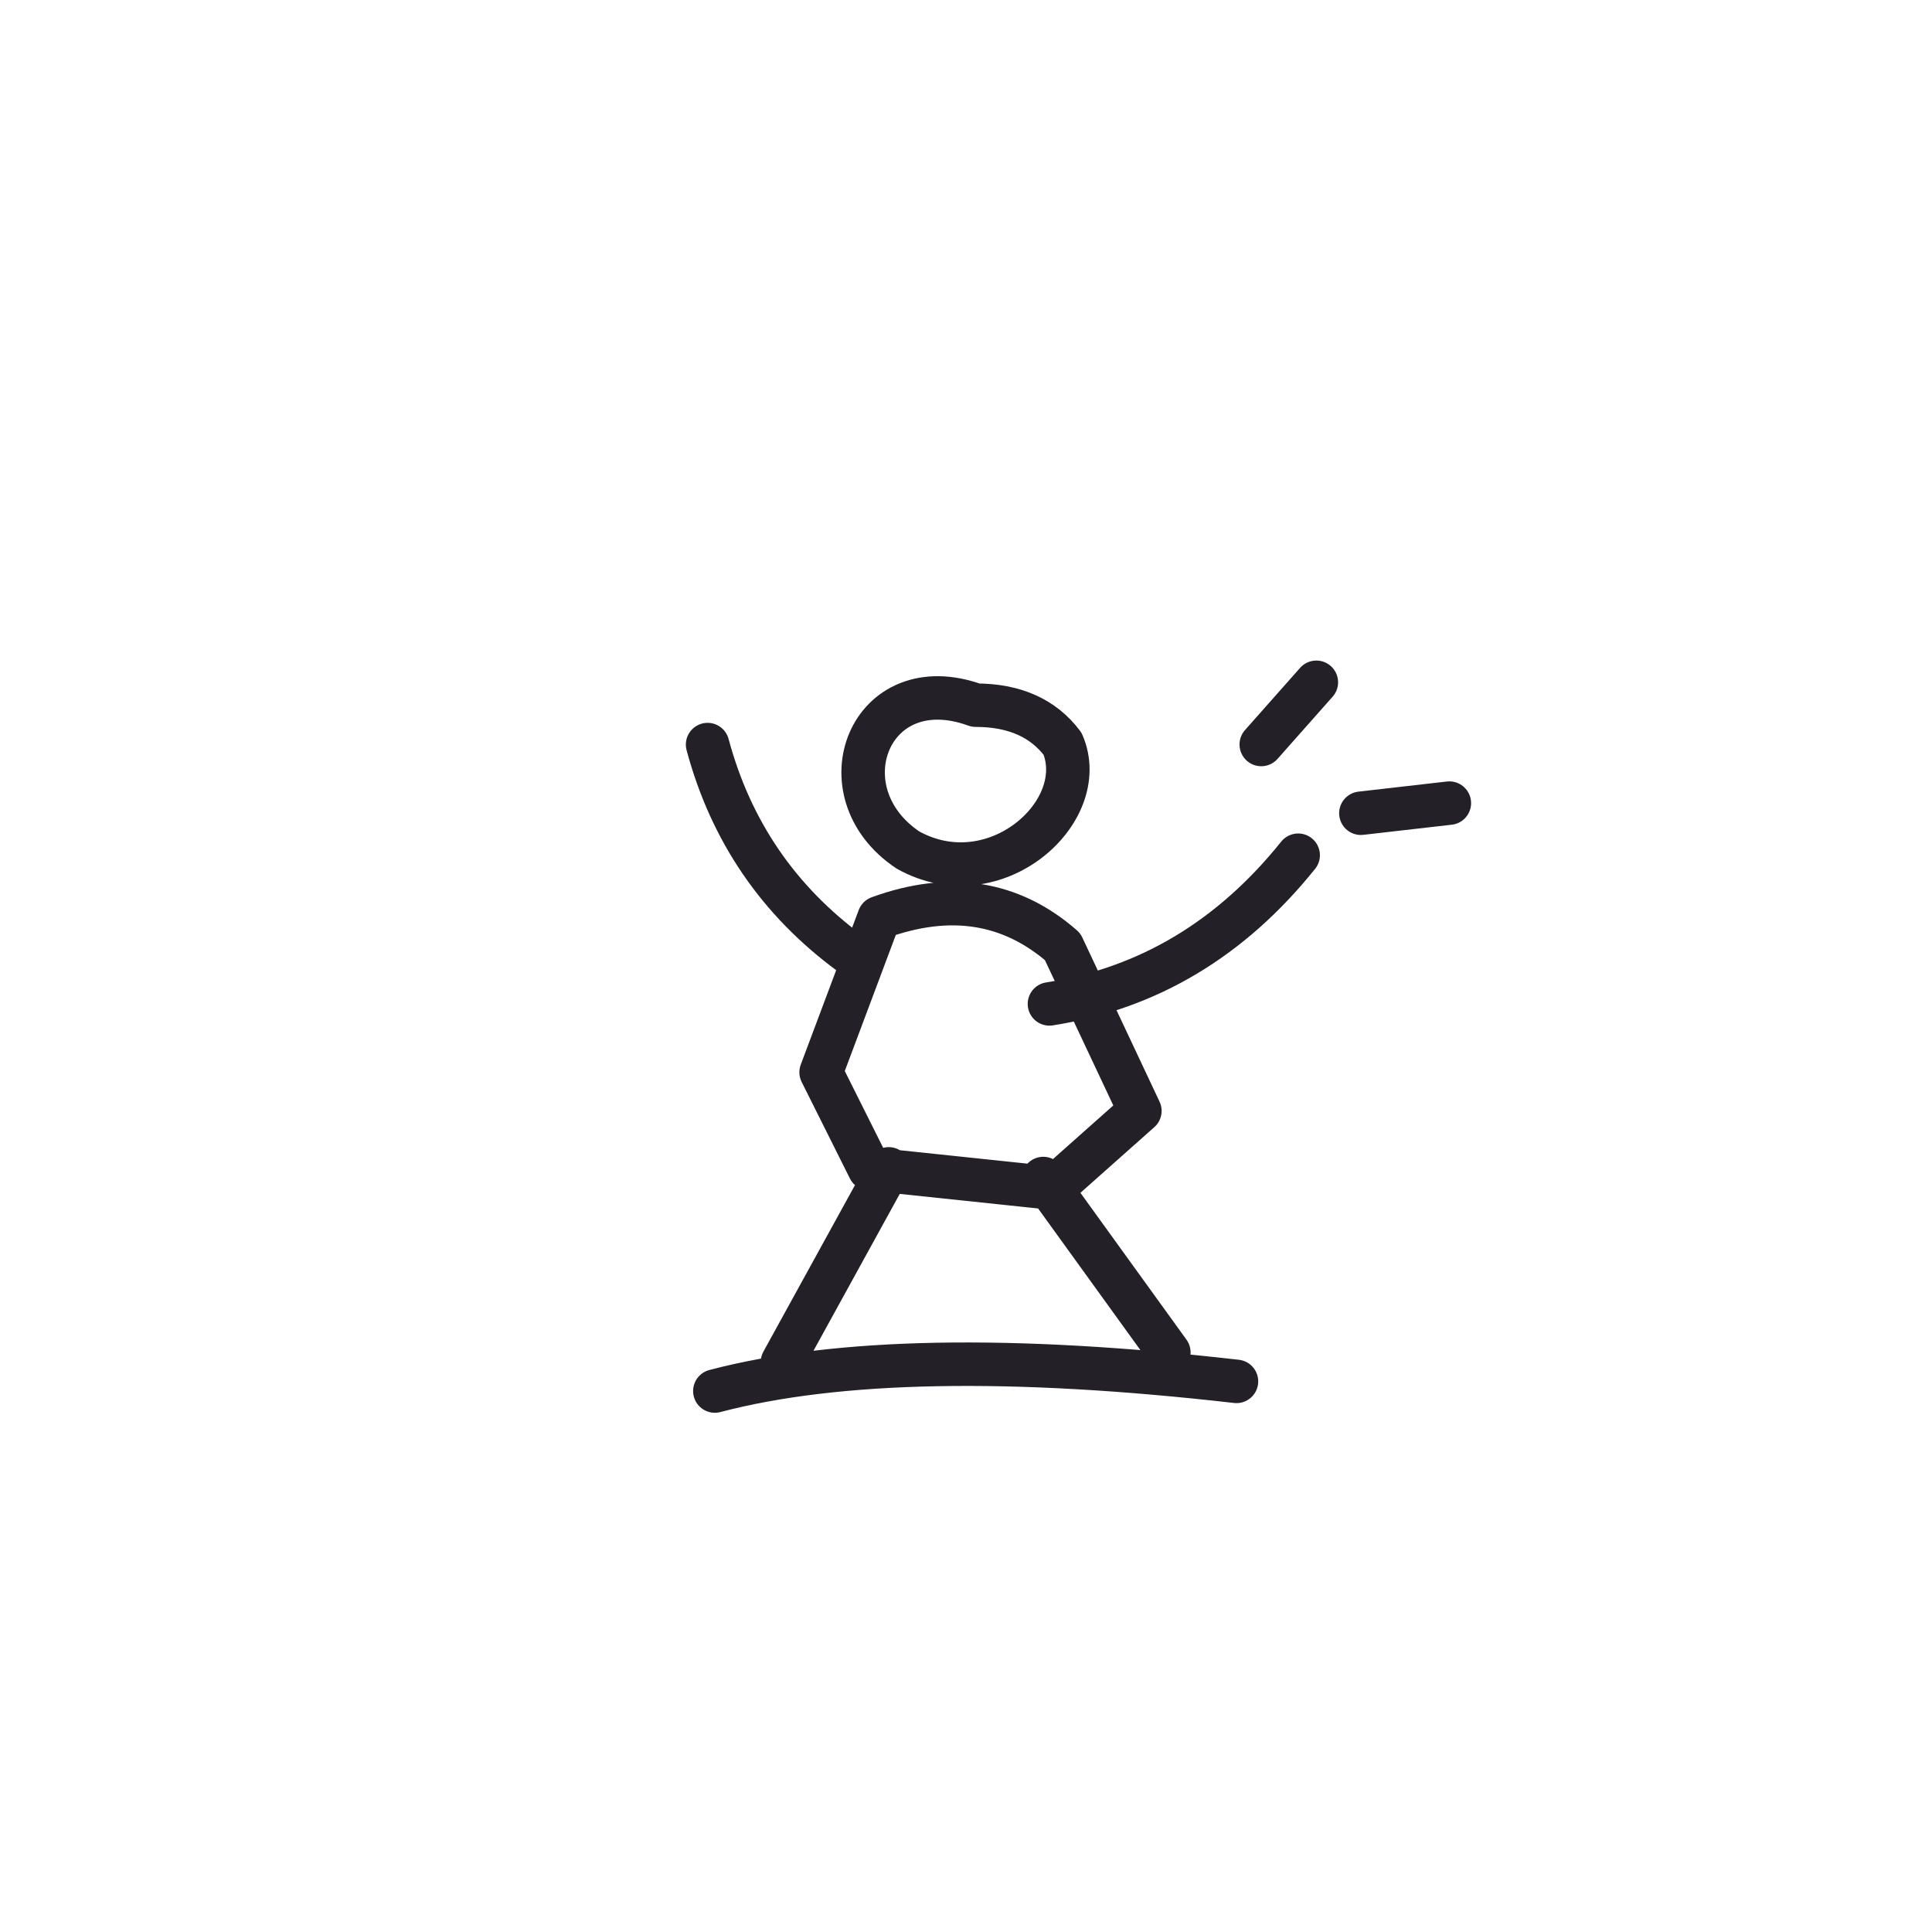
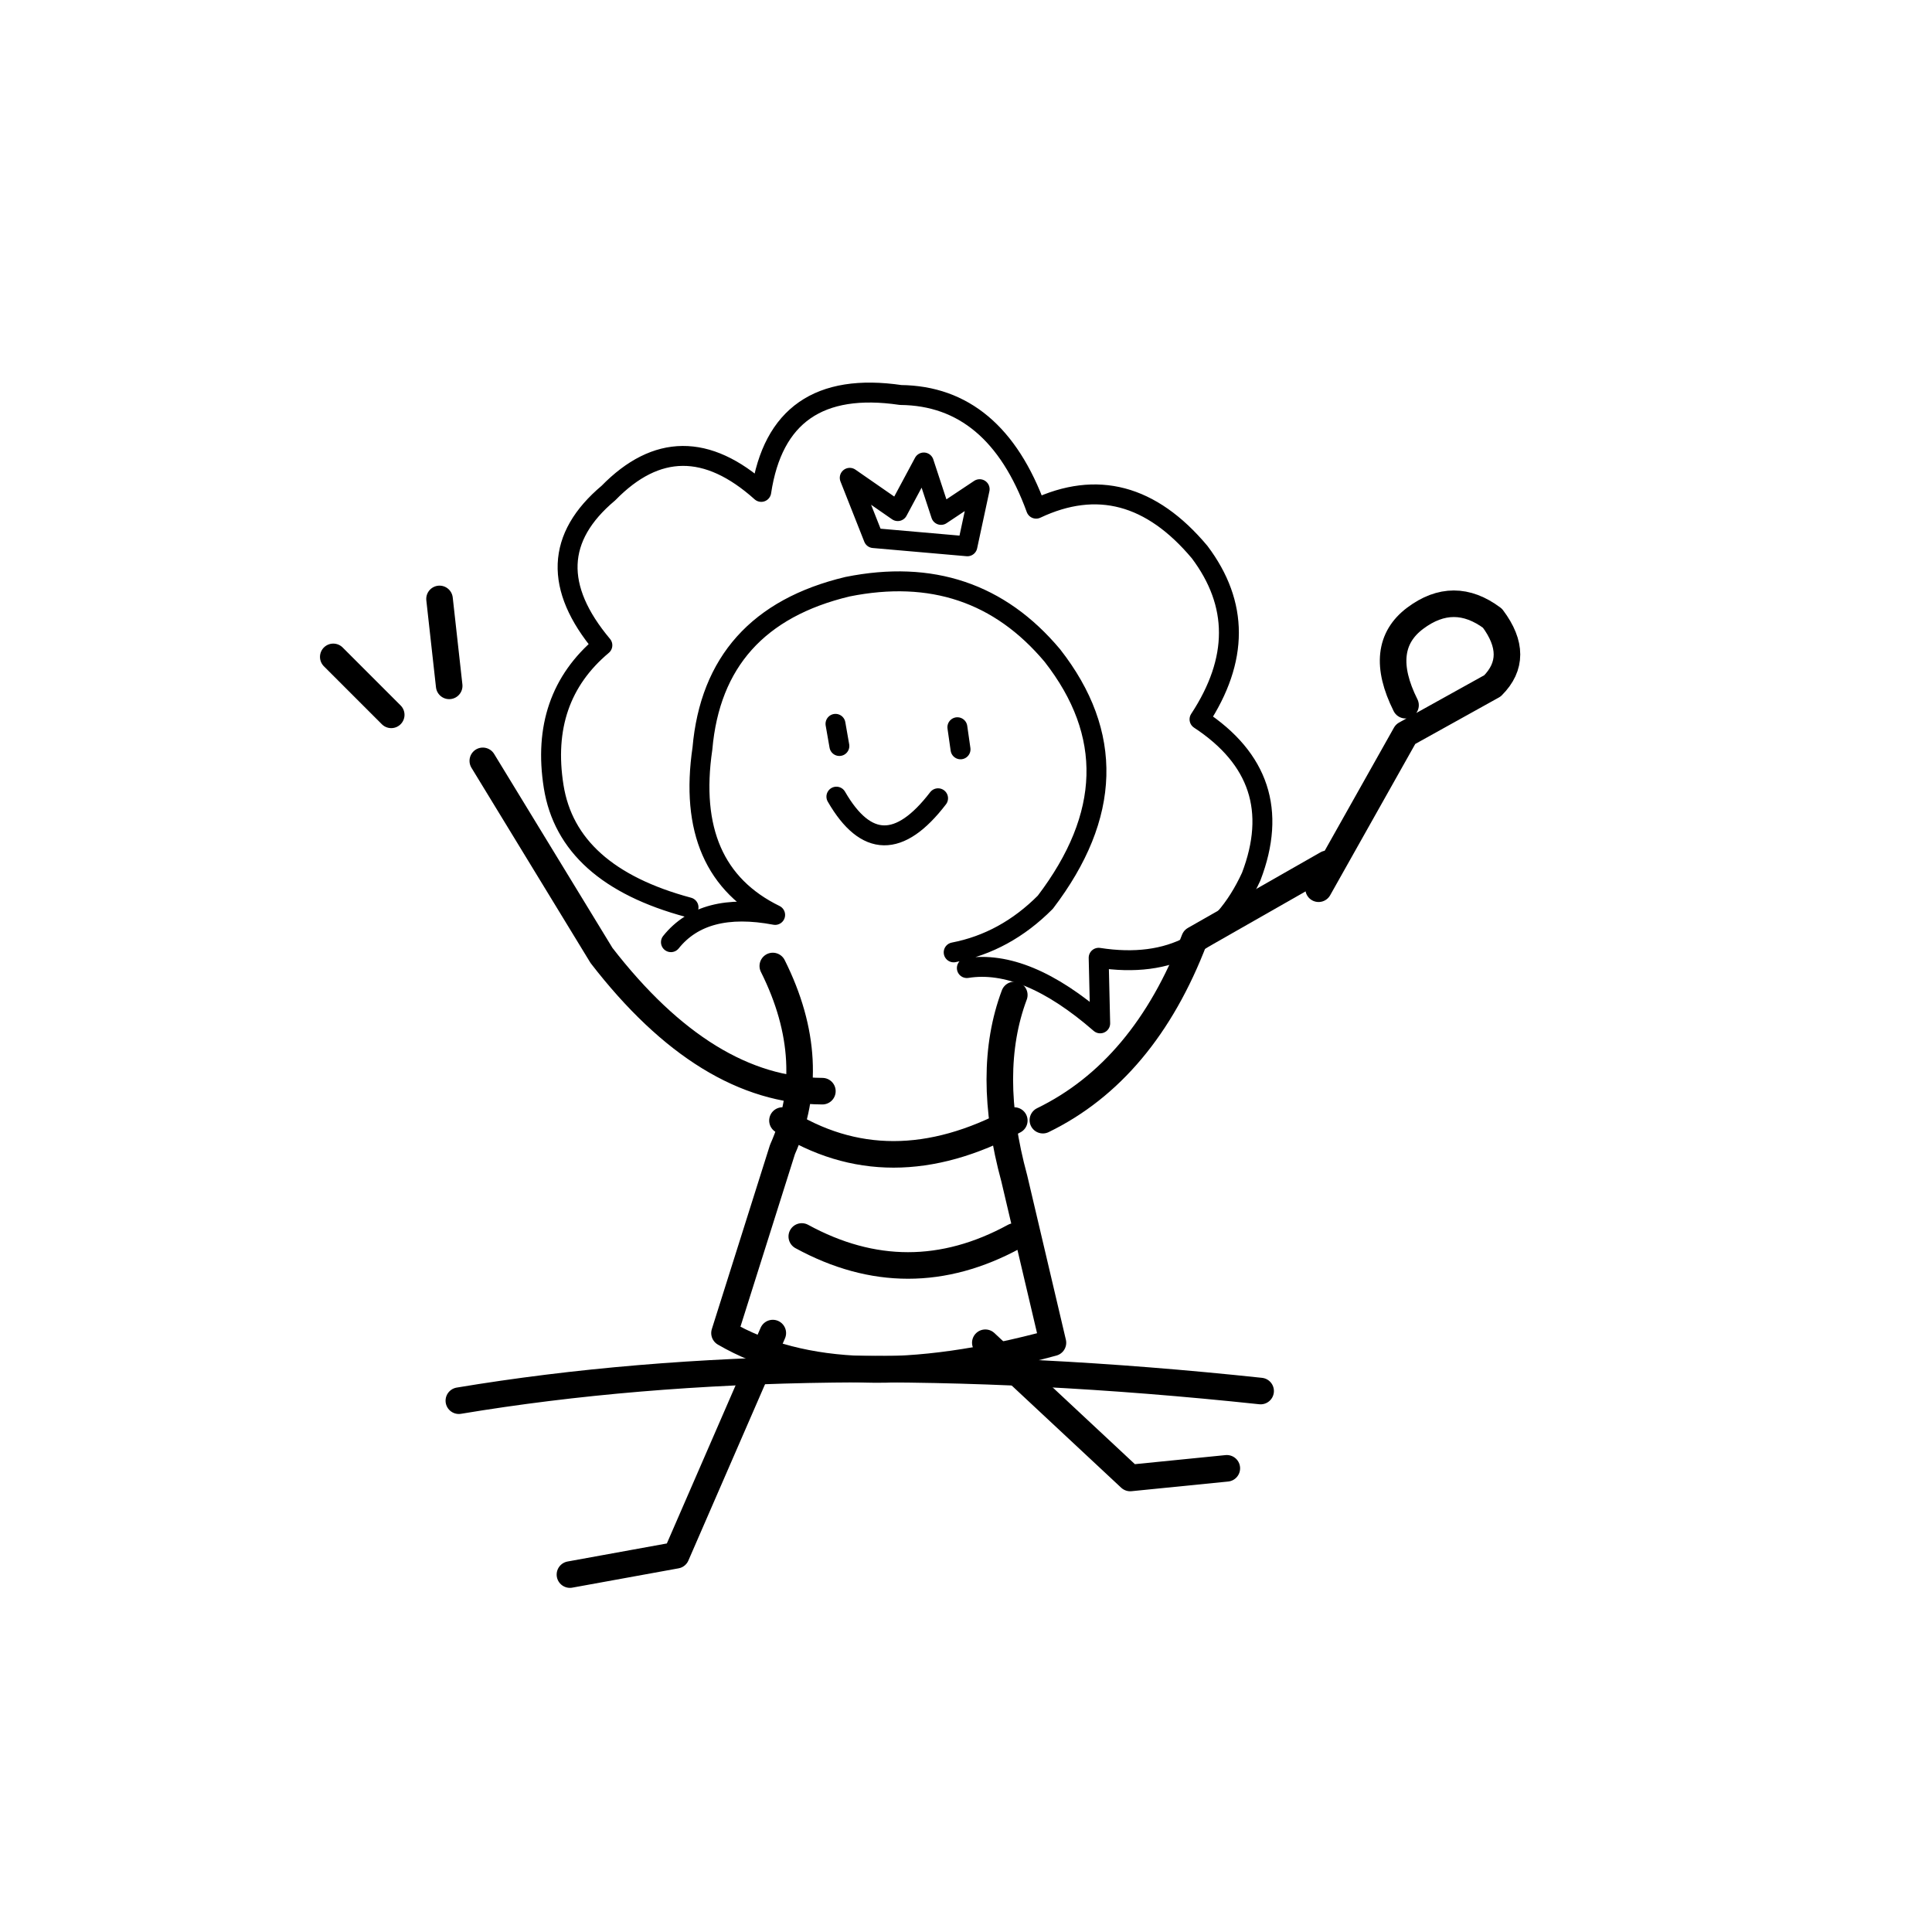
<svg xmlns="http://www.w3.org/2000/svg" viewBox="0 0 200 200">
-   <g fill="none" stroke="#242028" stroke-width="4.5" stroke-linecap="round" stroke-linejoin="round">
-     <path d="M101 73C90 69 85 82 94 88C103 93 113 84 110 77Q107 73 101 73Z M91 95Q102 91 110 98L118 115 109 123 90 121 85 111Z M92 121L81 141 M108 122L121 140 M74 144Q93 139 128 143" />
-     <path d="M88 97Q76 90 71 77 M109 100Q124 96 133 82 M128 71l5 -7 M139 77l9 -2" transform="rotate(6 100 100) translate(0 3)" />
+   <g fill="none" stroke="#000" stroke-width="2.75" stroke-linecap="round" stroke-linejoin="round">
+     <path d="M68 101Q51 98 48 86T53 66Q42 55 52 45Q61 34 73 43Q74 27 91 28Q104 27 111 42Q123 35 134 46Q143 56 136 69Q149 76 145 90Q140 104 125 103L126 112Q115 104 107 106M66 106q4-6 14-5 M80 101Q67 96 68 79Q68 61 86 55Q103 50 115 62Q129 77 117 96Q112 102 105 104 M86 74l.8 3m16-4 .7 3 M87 84q7 10 14-1 M89 48l-4-8 7 4 3-7 3 7 5-4-1 8z" transform="translate(20 20) scale(.75) rotate(5 96 104)" />
+     <path d="M80 100q5 10 1 19l-6 19q12 7 34 1l-4-17q-3-11 0-19 M81 116q11 7 24 0m-22 12q11 6 22 0" />
+     <path d="M80 138l-10 23-11 2m43-24 15 14 10-1" />
+     <path d="M85 114q-12 1-24-12l-14-19m61 32q10-6 14-20l13-9" transform="rotate(5 97 115)" />
+     <path d="M144 75q-3-6 1-9 4-3 8 0 3 4 0 7l-9 5-9 16 M39 76l-6-6m12 3-1-9m2 83q36-6 83-1" transform="translate(1.5 -2)" />
  </g>
</svg>
